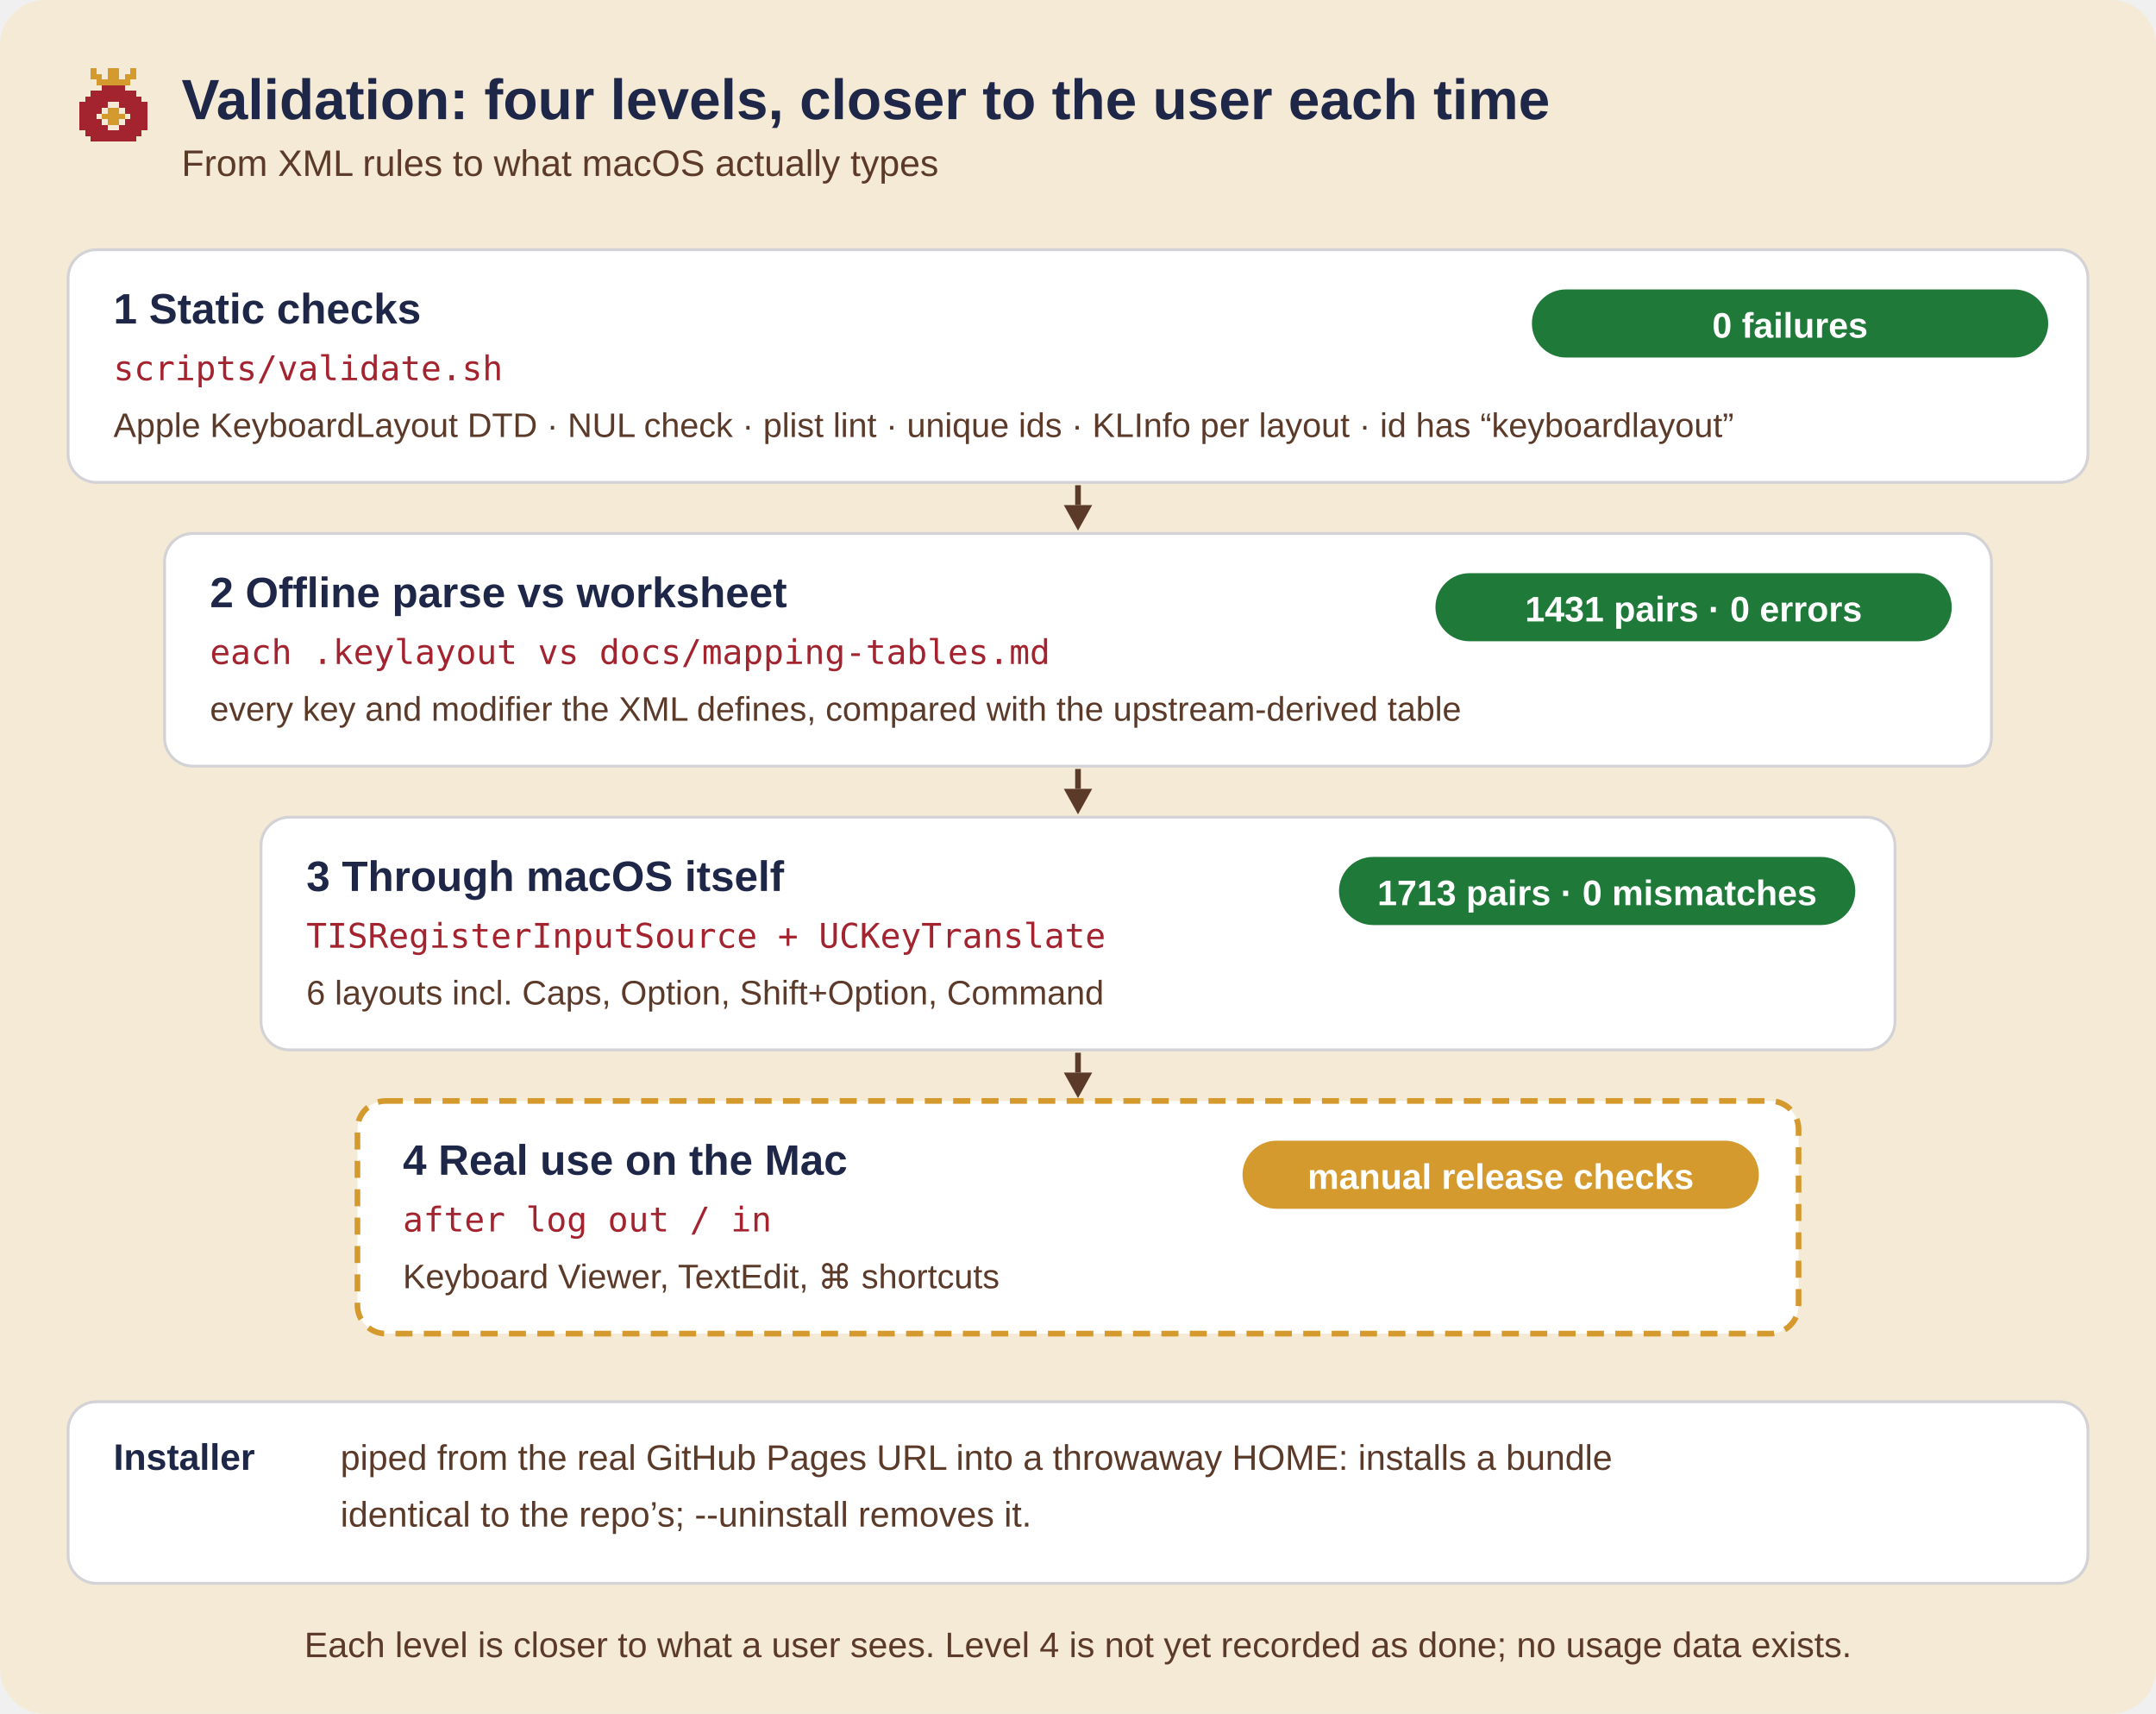
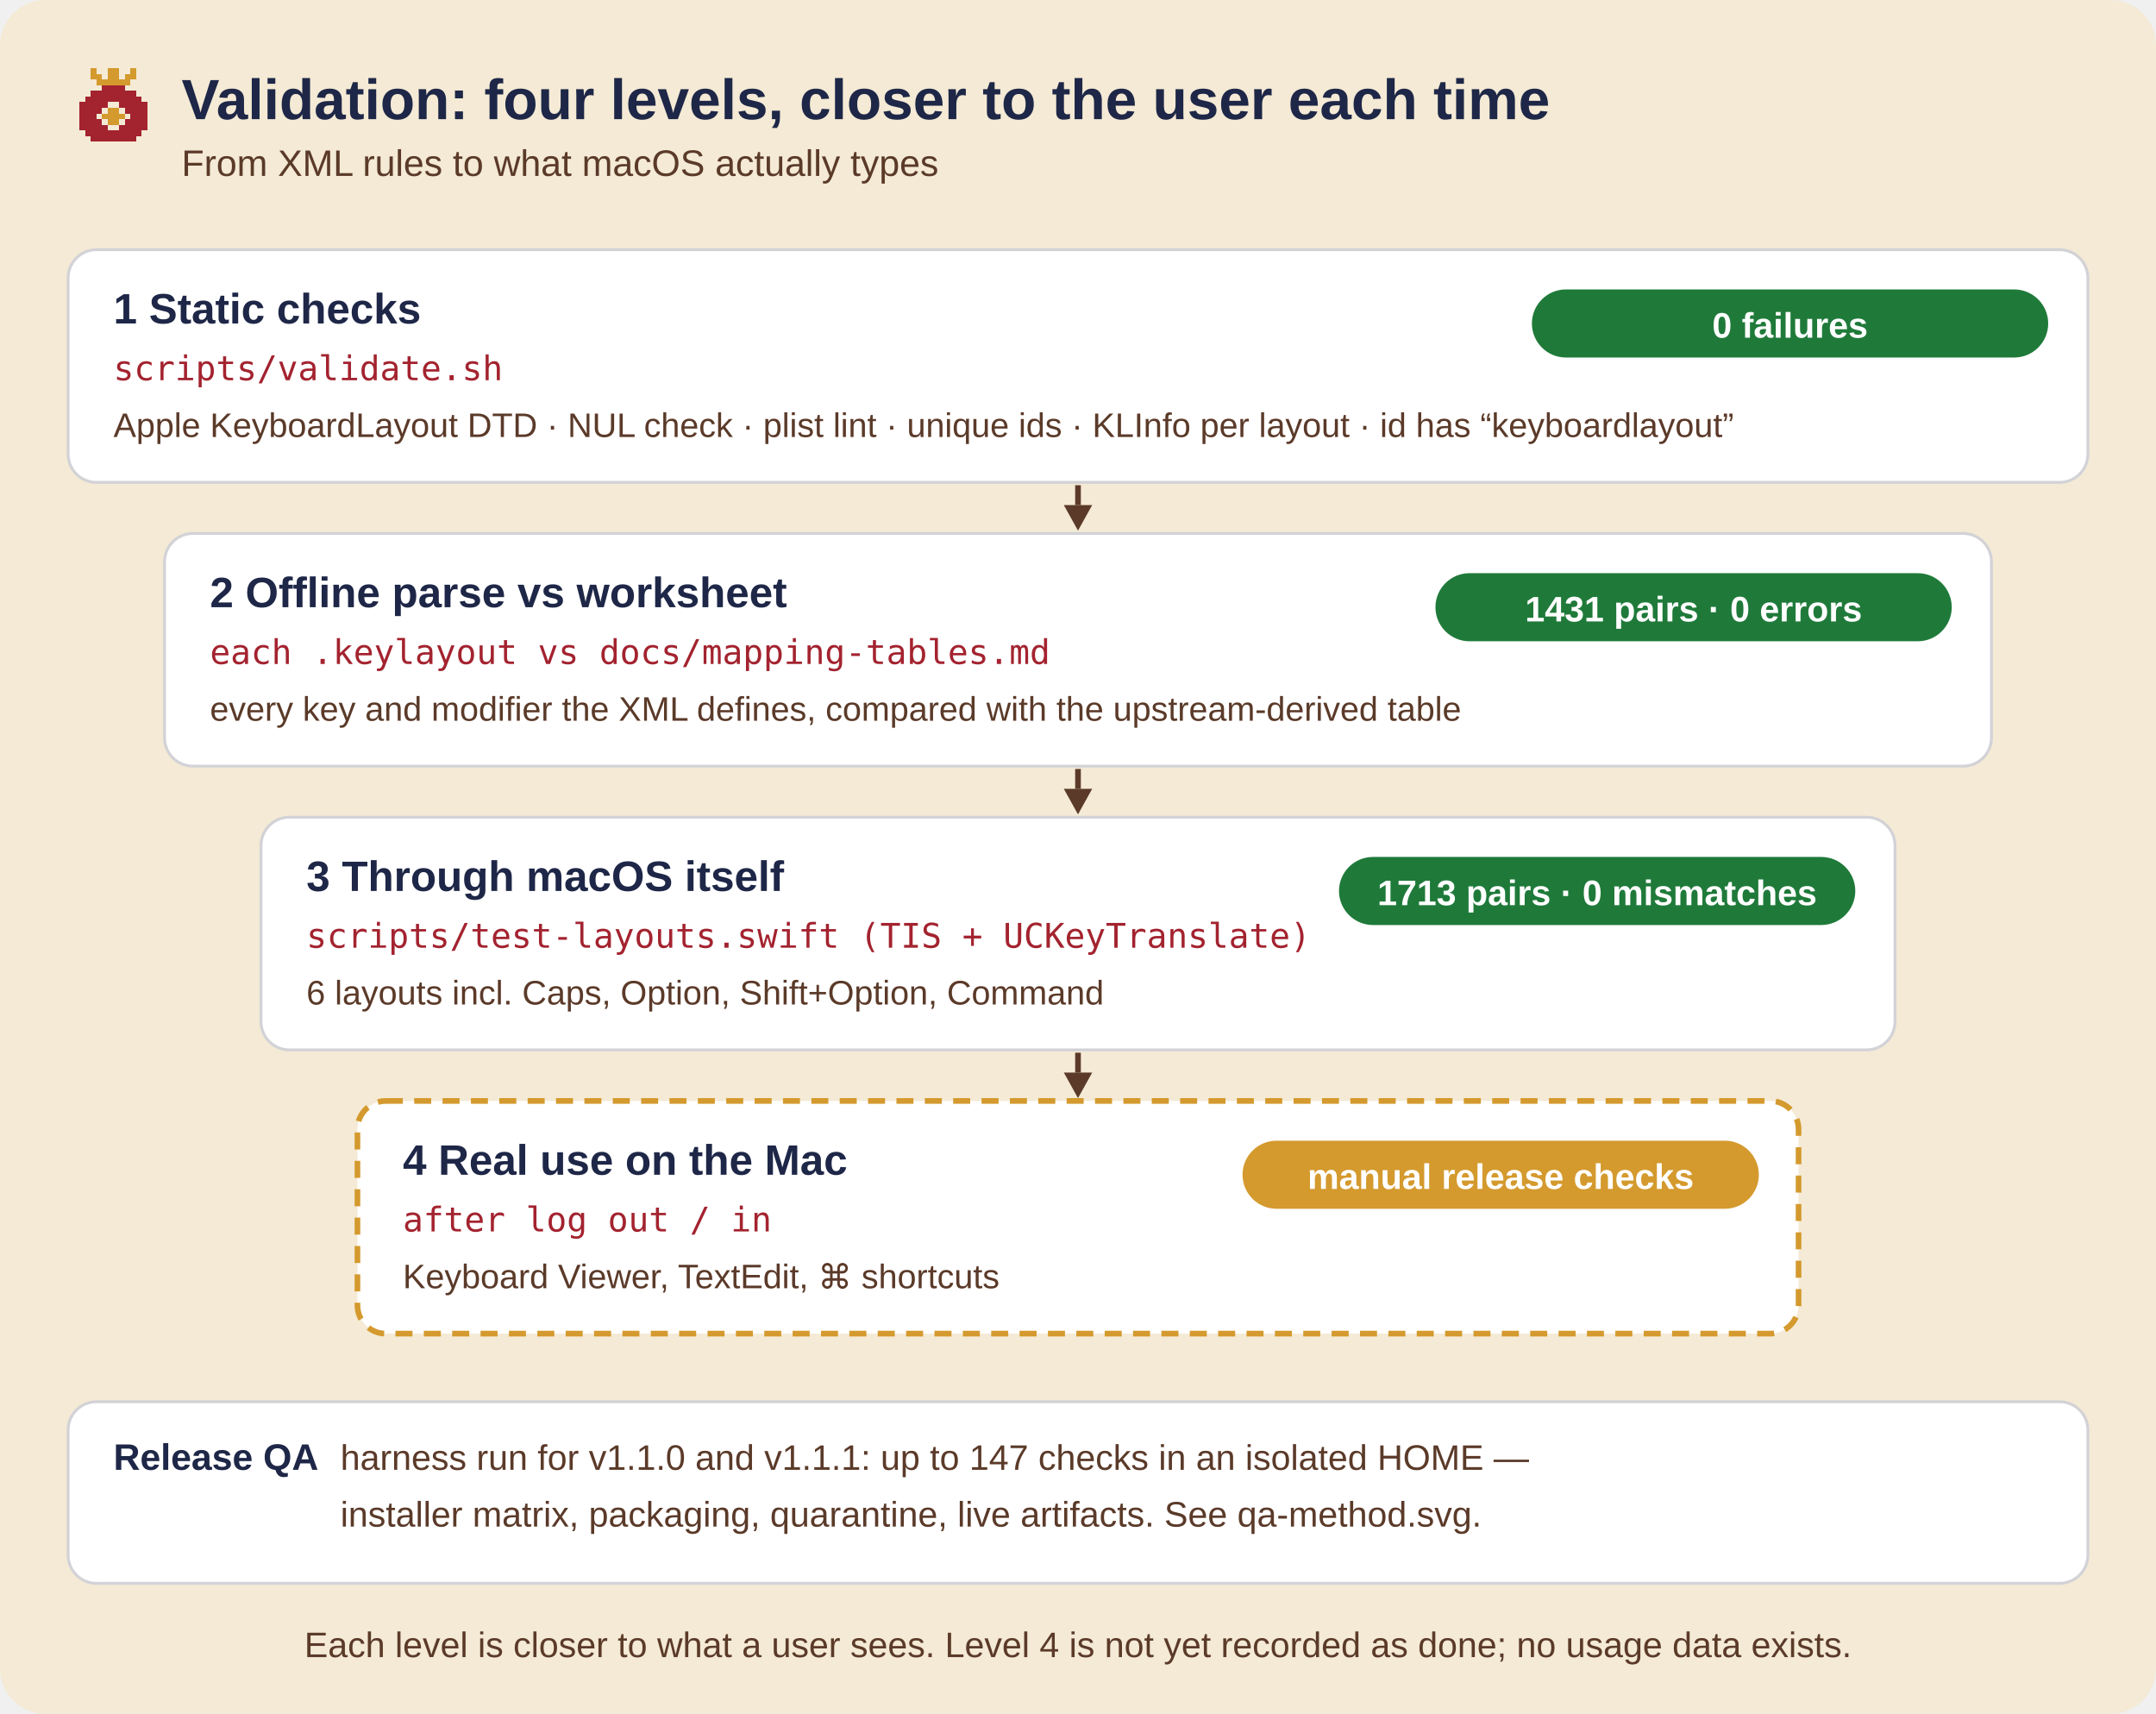
<svg xmlns="http://www.w3.org/2000/svg" viewBox="0 0 760 604" width="760" height="604">
  <rect width="760" height="604" rx="16" fill="#F4EAD5" />
  <g font-family="-apple-system, BlinkMacSystemFont, 'Helvetica Neue', Arial, sans-serif">
    <g transform="translate(24 20) scale(2)" shape-rendering="crispEdges">
      <path fill="#A3232F" d="M6 5h4v1h-4zM4 6h8v1h-8zM3 7h10v1h-10zM2 8h5v1h-5zM9 8h5v1h-5zM2 9h4v1h-4zM10 9h4v1h-4zM2 10h3v1h-3zM11 10h3v1h-3zM2 11h4v1h-4zM10 11h4v1h-4zM2 12h5v1h-5zM9 12h5v1h-5zM3 13h10v1h-10zM4 14h8v1h-8z" />
      <path fill="#D49A2E" d="M4 2h1v1h-1zM7 2h2v1h-2zM11 2h1v1h-1zM4 3h2v1h-2zM7 3h2v1h-2zM10 3h2v1h-2zM5 4h6v1h-6zM7 9h2v1h-2zM6 10h4v1h-4zM7 11h2v1h-2z" />
    </g>
    <text x="64" y="42" font-size="20" font-weight="700" fill="#1E2747" text-anchor="start">Validation: four levels, closer to the user each time</text>
    <text x="64" y="62" font-size="13" font-weight="400" fill="#5B3A29" text-anchor="start">From XML rules to what macOS actually types</text>
    <rect x="24" y="88" width="712" height="82" rx="10" fill="#FFFFFF" stroke="#D2D2D7" stroke-width="1" />
    <text x="40" y="114" font-size="15" font-weight="700" fill="#1E2747" text-anchor="start">1  Static checks</text>
    <text x="40" y="134" font-size="12" font-weight="400" fill="#A3232F" text-anchor="start" font-family="'SF Mono', Menlo, Monaco, monospace">scripts/validate.sh</text>
    <text x="40" y="154" font-size="12" font-weight="400" fill="#5B3A29" text-anchor="start">Apple KeyboardLayout DTD · NUL check · plist lint · unique ids · KLInfo per layout · id has “keyboardlayout”</text>
    <rect x="540" y="102" width="182" height="24" rx="12" fill="#1F7A3A" />
    <text x="631.0" y="119" font-size="12.5" font-weight="700" fill="#FFFFFF" text-anchor="middle">0 failures</text>
    <line x1="380.0" y1="171" x2="380.0" y2="178.0" stroke="#5B3A29" stroke-width="2" />
    <polygon points="380.0,187.0 375.0,178.0 385.0,178.0" fill="#5B3A29" />
    <rect x="58" y="188" width="644" height="82" rx="10" fill="#FFFFFF" stroke="#D2D2D7" stroke-width="1" />
    <text x="74" y="214" font-size="15" font-weight="700" fill="#1E2747" text-anchor="start">2  Offline parse vs worksheet</text>
    <text x="74" y="234" font-size="12" font-weight="400" fill="#A3232F" text-anchor="start" font-family="'SF Mono', Menlo, Monaco, monospace">each .keylayout vs docs/mapping-tables.md</text>
    <text x="74" y="254" font-size="12" font-weight="400" fill="#5B3A29" text-anchor="start">every key and modifier the XML defines, compared with the upstream-derived table</text>
    <rect x="506" y="202" width="182" height="24" rx="12" fill="#1F7A3A" />
    <text x="597.0" y="219" font-size="12.5" font-weight="700" fill="#FFFFFF" text-anchor="middle">1431 pairs · 0 errors</text>
    <line x1="380.0" y1="271" x2="380.0" y2="278.0" stroke="#5B3A29" stroke-width="2" />
    <polygon points="380.0,287.0 375.0,278.0 385.0,278.0" fill="#5B3A29" />
    <rect x="92" y="288" width="576" height="82" rx="10" fill="#FFFFFF" stroke="#D2D2D7" stroke-width="1" />
    <text x="108" y="314" font-size="15" font-weight="700" fill="#1E2747" text-anchor="start">3  Through macOS itself</text>
-     <text x="108" y="334" font-size="12" font-weight="400" fill="#A3232F" text-anchor="start" font-family="'SF Mono', Menlo, Monaco, monospace">TISRegisterInputSource + UCKeyTranslate</text>
+     <text x="108" y="334" font-size="12" font-weight="400" fill="#A3232F" text-anchor="start" font-family="'SF Mono', Menlo, Monaco, monospace">scripts/test-layouts.swift (TIS + UCKeyTranslate)</text>
    <text x="108" y="354" font-size="12" font-weight="400" fill="#5B3A29" text-anchor="start">6 layouts incl. Caps, Option, Shift+Option, Command</text>
    <rect x="472" y="302" width="182" height="24" rx="12" fill="#1F7A3A" />
    <text x="563.0" y="319" font-size="12.5" font-weight="700" fill="#FFFFFF" text-anchor="middle">1713 pairs · 0 mismatches</text>
    <line x1="380.0" y1="371" x2="380.0" y2="378.0" stroke="#5B3A29" stroke-width="2" />
    <polygon points="380.0,387.0 375.0,378.0 385.0,378.0" fill="#5B3A29" />
    <rect x="126" y="388" width="508" height="82" rx="10" fill="#FFFFFF" stroke="#D49A2E" stroke-width="2" stroke-dasharray="6 4" />
    <text x="142" y="414" font-size="15" font-weight="700" fill="#1E2747" text-anchor="start">4  Real use on the Mac</text>
    <text x="142" y="434" font-size="12" font-weight="400" fill="#A3232F" text-anchor="start" font-family="'SF Mono', Menlo, Monaco, monospace">after log out / in</text>
    <text x="142" y="454" font-size="12" font-weight="400" fill="#5B3A29" text-anchor="start">Keyboard Viewer, TextEdit, ⌘ shortcuts</text>
    <rect x="438" y="402" width="182" height="24" rx="12" fill="#D49A2E" />
    <text x="529.0" y="419" font-size="12.5" font-weight="700" fill="#FFFFFF" text-anchor="middle">manual release checks</text>
    <rect x="24" y="494" width="712" height="64" rx="10" fill="#FFFFFF" stroke="#D2D2D7" stroke-width="1" />
-     <text x="40" y="518" font-size="13" font-weight="700" fill="#1E2747" text-anchor="start">Installer</text>
-     <text x="120" y="518" font-size="12.5" font-weight="400" fill="#5B3A29" text-anchor="start">piped from the real GitHub Pages URL into a throwaway HOME: installs a bundle</text>
-     <text x="120" y="538" font-size="12.5" font-weight="400" fill="#5B3A29" text-anchor="start">identical to the repo’s; --uninstall removes it.</text>
+     <text x="40" y="518" font-size="13" font-weight="700" fill="#1E2747" text-anchor="start">Release QA</text>
+     <text x="120" y="518" font-size="12.5" font-weight="400" fill="#5B3A29" text-anchor="start">harness run for v1.1.0 and v1.1.1: up to 147 checks in an isolated HOME —</text>
+     <text x="120" y="538" font-size="12.5" font-weight="400" fill="#5B3A29" text-anchor="start">installer matrix, packaging, quarantine, live artifacts. See qa-method.svg.</text>
    <text x="380.0" y="584" font-size="12.5" font-weight="400" fill="#5B3A29" text-anchor="middle">Each level is closer to what a user sees. Level 4 is not yet recorded as done; no usage data exists.</text>
  </g>
</svg>
